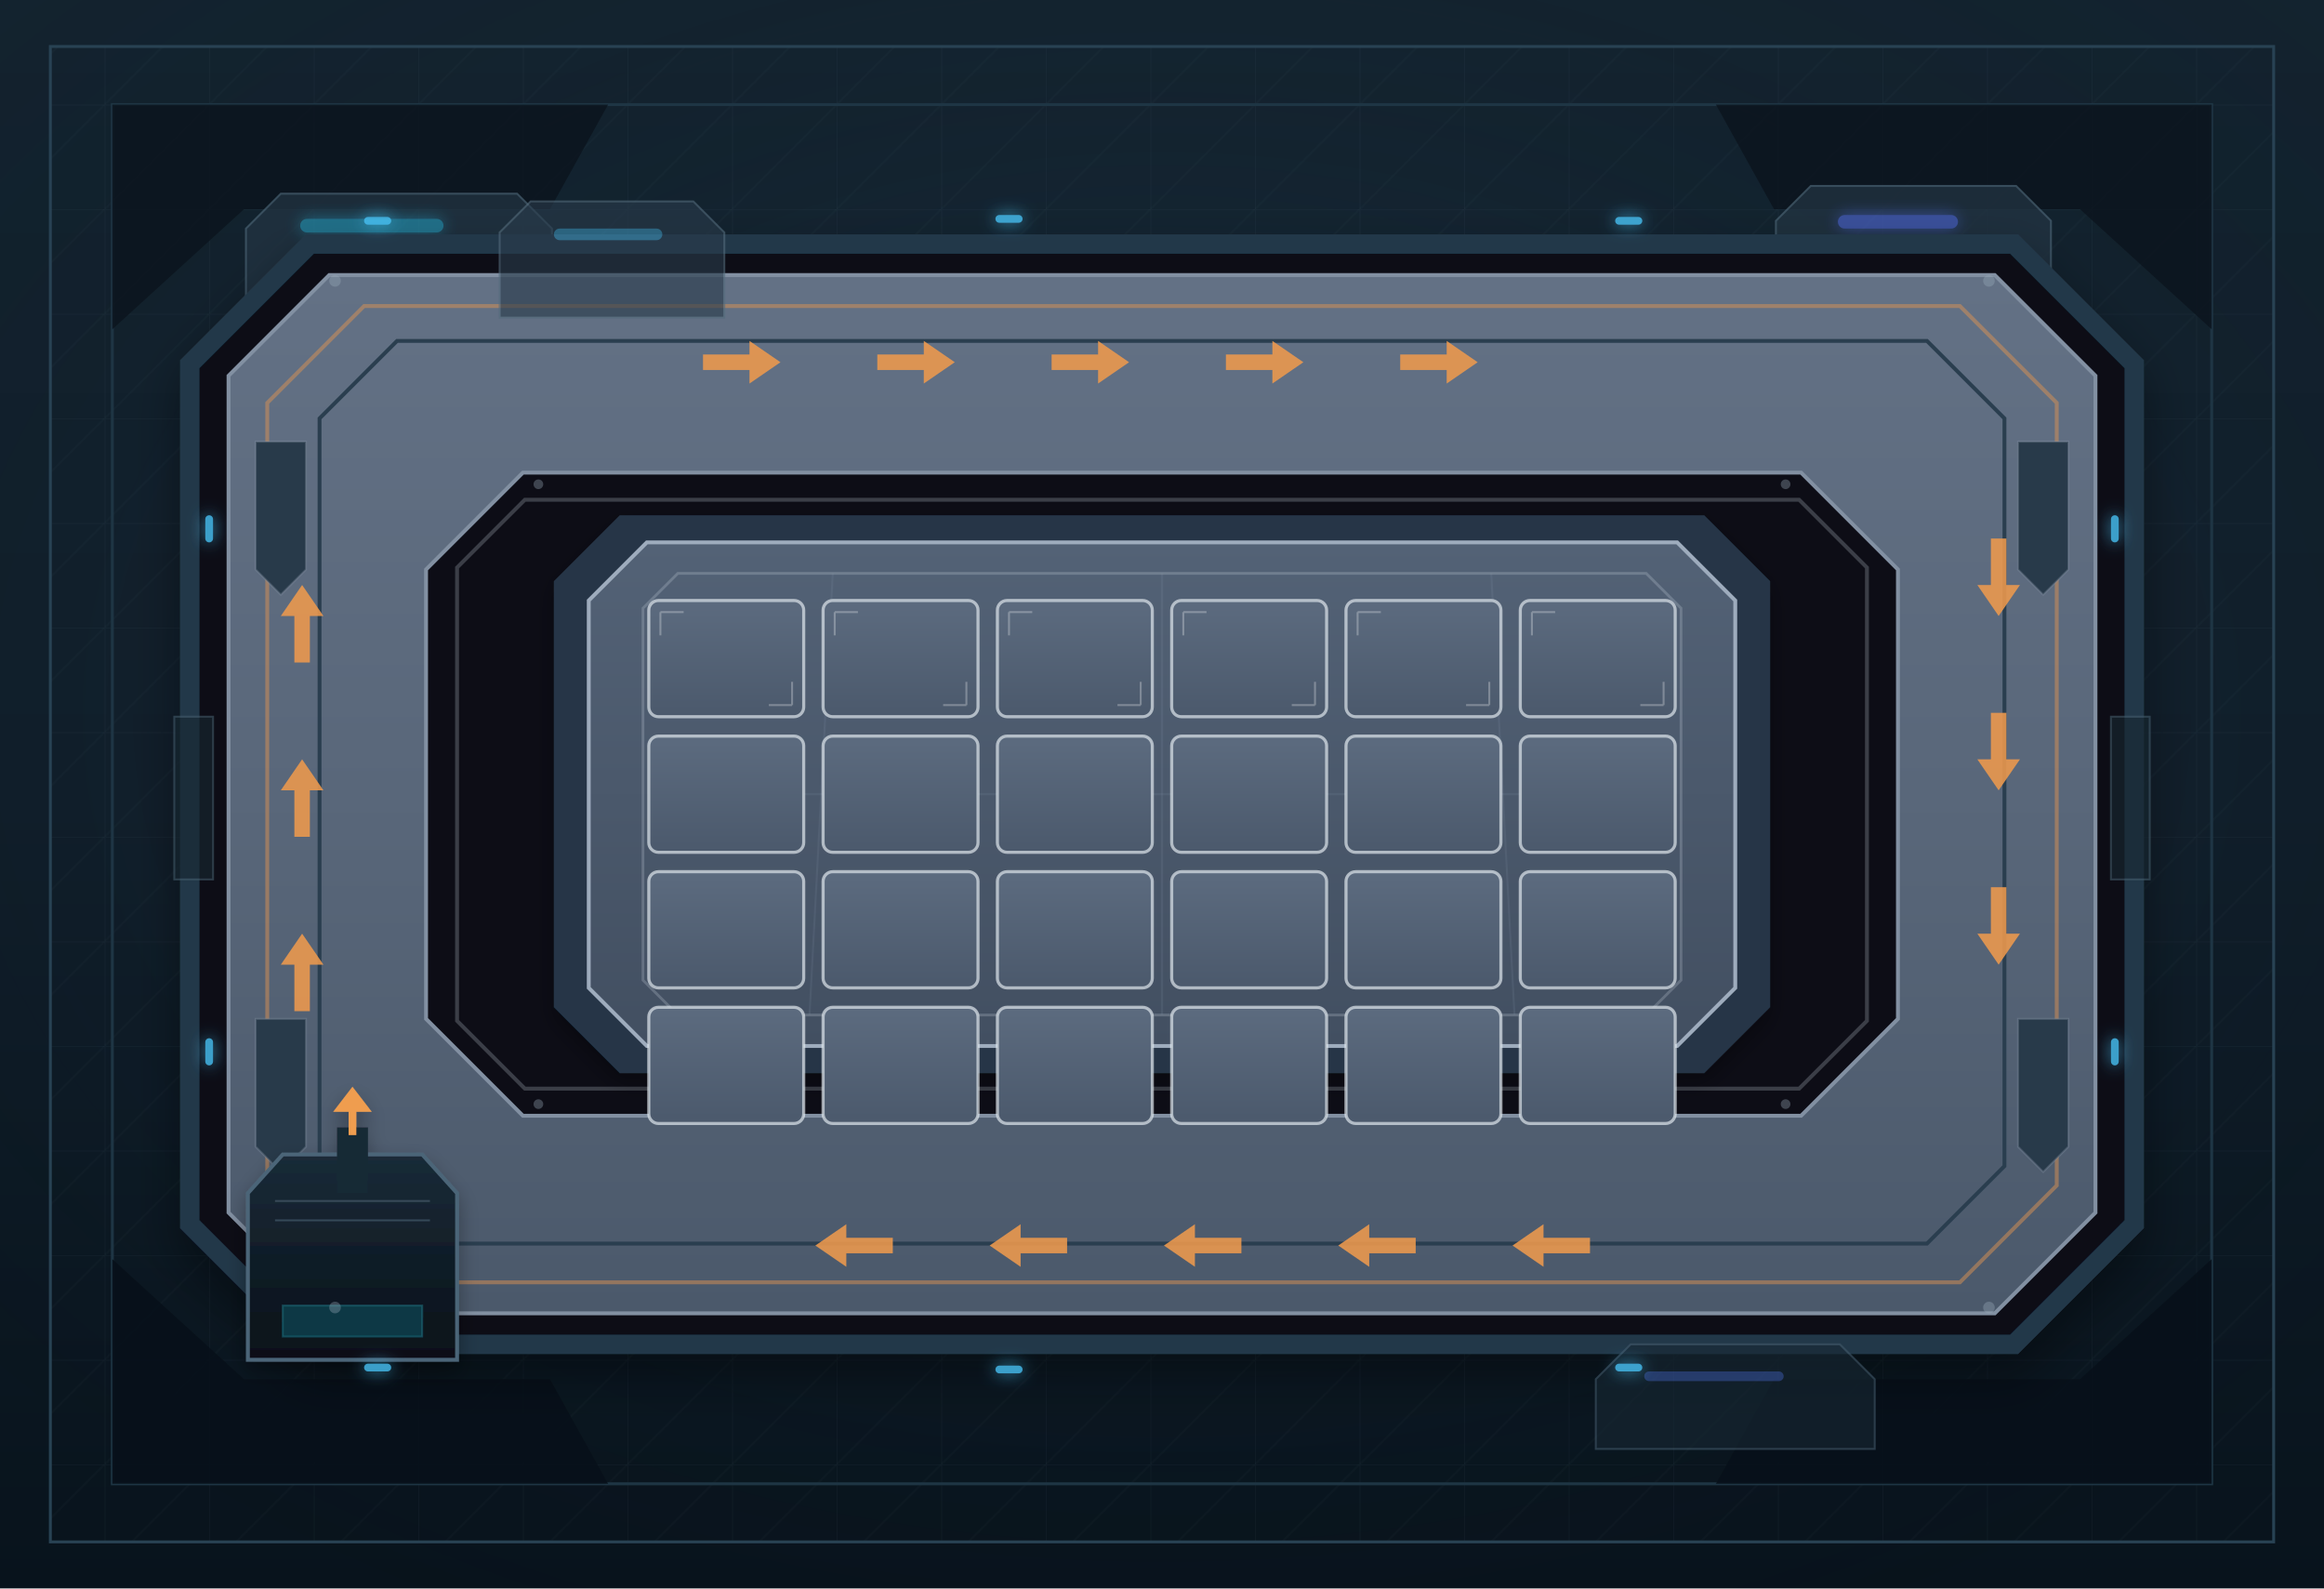
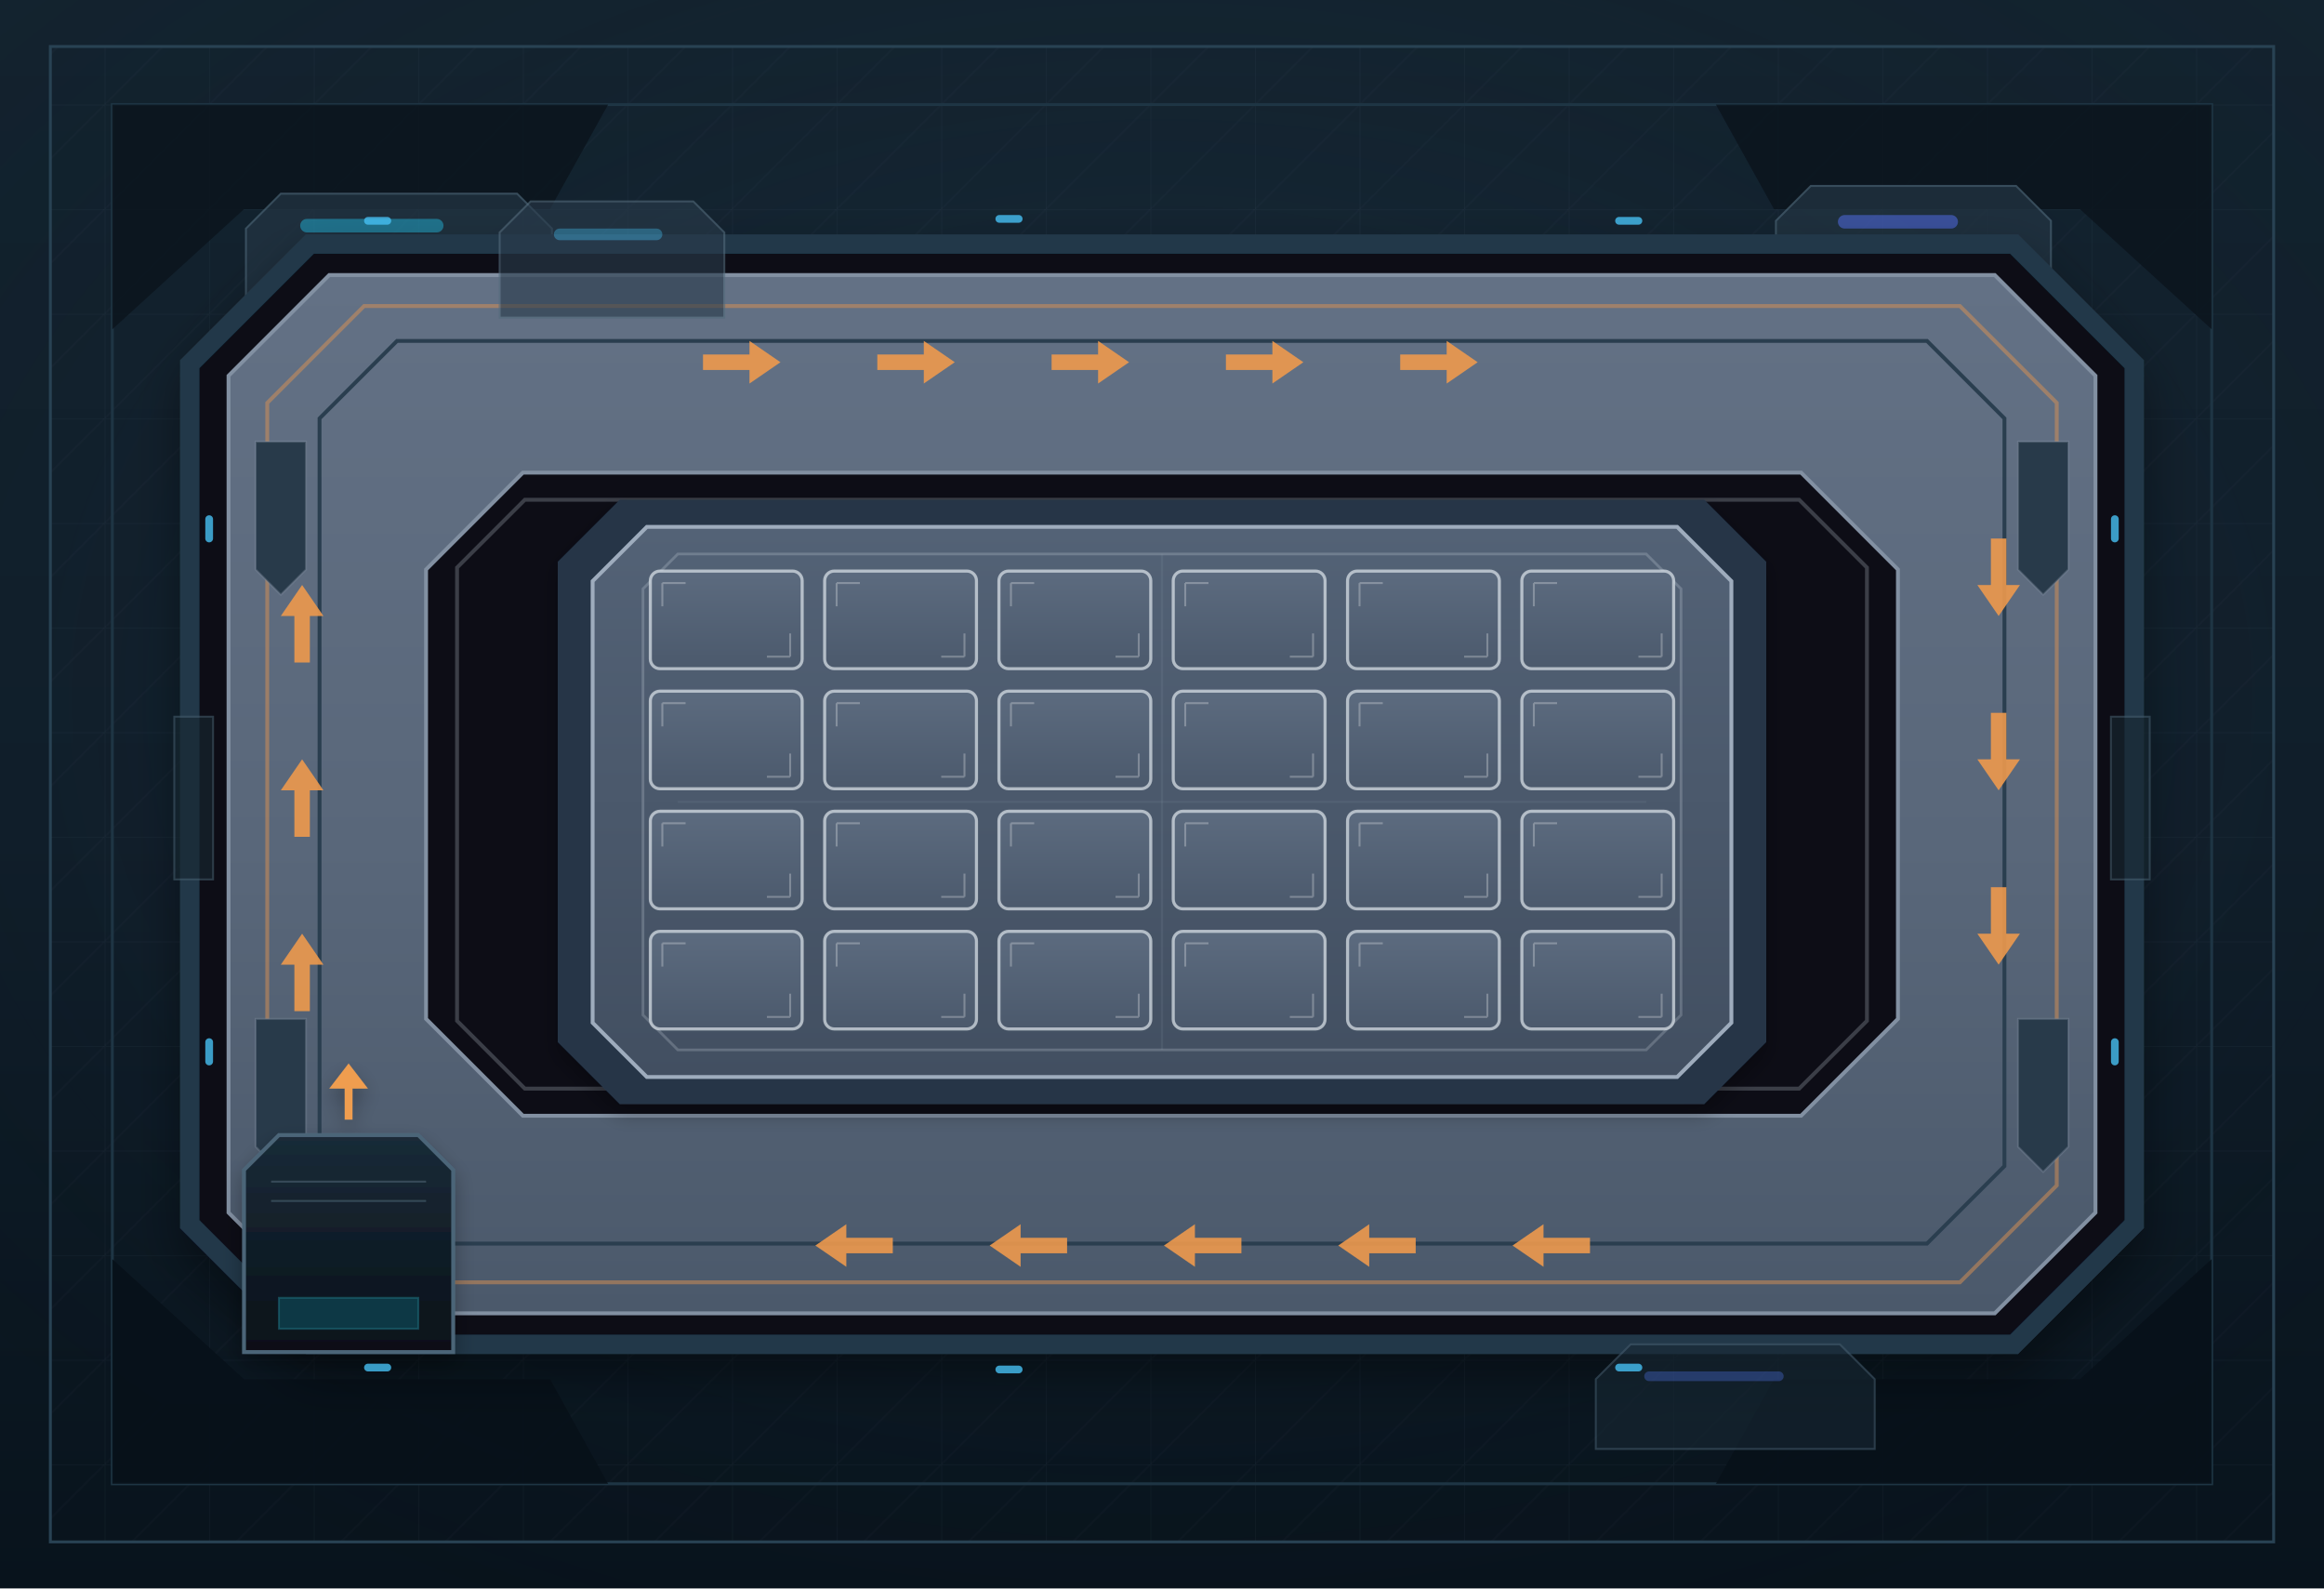
<svg xmlns="http://www.w3.org/2000/svg" viewBox="0 0 1200 820" preserveAspectRatio="none" role="img" aria-label="DefencER laboratory battlefield">
  <defs>
    <linearGradient id="bg" x1="0" y1="0" x2="0" y2="1">
      <stop offset="0" stop-color="#13232f" />
-       <stop offset="0.5" stop-color="#101e2a" />
+       <stop offset=".52" stop-color="#101e2a" />
      <stop offset="1" stop-color="#08131c" />
    </linearGradient>
-     <radialGradient id="roomGlow" cx="50%" cy="45%" r="68%">
+     <radialGradient id="glow" cx="50%" cy="44%" r="67%">
      <stop offset="0" stop-color="#31465b" stop-opacity=".34" />
-       <stop offset=".58" stop-color="#172837" stop-opacity=".10" />
+       <stop offset=".62" stop-color="#172837" stop-opacity=".1" />
      <stop offset="1" stop-color="#02080d" stop-opacity="0" />
    </radialGradient>
    <linearGradient id="track" x1="0" y1="0" x2="0" y2="1">
      <stop offset="0" stop-color="#637185" />
-       <stop offset=".5" stop-color="#59677a" />
+       <stop offset=".55" stop-color="#59677a" />
      <stop offset="1" stop-color="#4b596b" />
    </linearGradient>
    <linearGradient id="platform" x1="0" y1="0" x2="0" y2="1">
      <stop offset="0" stop-color="#536276" />
      <stop offset="1" stop-color="#424f61" />
    </linearGradient>
    <linearGradient id="slot" x1="0" y1="0" x2="0" y2="1">
      <stop offset="0" stop-color="#5c6b7f" />
      <stop offset="1" stop-color="#4b596c" />
    </linearGradient>
    <linearGradient id="gate" x1="0" y1="0" x2="0" y2="1">
      <stop offset="0" stop-color="#1a2b38" />
      <stop offset="1" stop-color="#071018" />
    </linearGradient>
-     <pattern id="floorGrid" width="54" height="54" patternUnits="userSpaceOnUse">
-       <path d="M54 0H0V54" fill="none" stroke="#8aa2b7" stroke-opacity=".045" stroke-width="1" />
-       <path d="M0 54 54 0" fill="none" stroke="#8aa2b7" stroke-opacity=".032" stroke-width="1" />
+     <pattern id="grid" width="54" height="54" patternUnits="userSpaceOnUse">
+       <path d="M54 0H0V54" fill="none" stroke="#8aa2b7" stroke-opacity=".045" />
+       <path d="M0 54 54 0" fill="none" stroke="#8aa2b7" stroke-opacity=".03" />
    </pattern>
    <filter id="shadow" x="-20%" y="-20%" width="140%" height="160%">
      <feDropShadow dx="0" dy="12" stdDeviation="12" flood-color="#000" flood-opacity=".38" />
    </filter>
-     <filter id="softShadow" x="-30%" y="-30%" width="160%" height="180%">
-       <feDropShadow dx="0" dy="5" stdDeviation="5" flood-color="#000" flood-opacity=".32" />
+     <filter id="smallShadow" x="-30%" y="-30%" width="160%" height="180%">
+       <feDropShadow dx="0" dy="5" stdDeviation="5" flood-color="#000" flood-opacity=".3" />
    </filter>
-     <filter id="blueGlow" x="-100%" y="-300%" width="300%" height="700%">
-       <feGaussianBlur stdDeviation="4" result="blur" />
-       <feMerge>
-         <feMergeNode in="blur" />
-         <feMergeNode in="SourceGraphic" />
-       </feMerge>
-     </filter>
+     <symbol id="slotCell" viewBox="0 0 80 52">
+       <rect x="0.8" y="0.8" width="78.4" height="50.4" rx="5" fill="url(#slot)" stroke="#e2e9f0" stroke-opacity=".68" stroke-width="1.6" />
+       <path d="M7 7h12M7 7v12M73 45H61M73 45V33" fill="none" stroke="#fff" stroke-opacity=".27" />
+     </symbol>
  </defs>
  <rect width="1200" height="820" fill="url(#bg)" />
-   <rect width="1200" height="820" fill="url(#roomGlow)" />
-   <rect x="26" y="24" width="1148" height="772" fill="url(#floorGrid)" stroke="#284253" stroke-width="1.5" />
+   <rect width="1200" height="820" fill="url(#glow)" />
+   <rect x="26" y="24" width="1148" height="772" fill="url(#grid)" stroke="#284253" stroke-width="1.5" />
  <rect x="58" y="54" width="1084" height="712" fill="none" stroke="#1e3544" stroke-width="1.5" />
-   <path d="M58 54h256l-30 54H126l-68 62Z" fill="#0b141d" opacity=".82" />
-   <path d="M1142 54H886l30 54h158l68 62Z" fill="#0b141d" opacity=".82" />
-   <path d="M58 766h256l-30-54H126l-68-62Z" fill="#071019" opacity=".9" />
-   <path d="M1142 766H886l30-54h158l68-62Z" fill="#071019" opacity=".9" />
+   <path d="M58 54h256l-30 54H126l-68 62Z" fill="#0b141d" opacity=".84" />
+   <path d="M1142 54H886l30 54h158l68 62Z" fill="#0b141d" opacity=".84" />
+   <path d="M58 766h256l-30-54H126l-68-62Z" fill="#071019" opacity=".92" />
+   <path d="M1142 766H886l30-54h158l68-62Z" fill="#071019" opacity=".92" />
  <g opacity=".72">
    <path d="M145 100h122l18 18v40H127v-40Z" fill="#223442" stroke="#486171" />
-     <rect x="155" y="113" width="74" height="7" rx="3.5" fill="#29bde4" opacity=".65" filter="url(#blueGlow)" />
+     <rect x="155" y="113" width="74" height="7" rx="3.5" fill="#29bde4" opacity=".67" />
    <path d="M935 96h106l18 18v47H917v-47Z" fill="#223442" stroke="#486171" />
-     <rect x="949" y="111" width="62" height="7" rx="3.5" fill="#5c78ff" opacity=".68" filter="url(#blueGlow)" />
+     <rect x="949" y="111" width="62" height="7" rx="3.5" fill="#5c78ff" opacity=".68" />
    <circle cx="1040" cy="177" r="24" fill="#273847" stroke="#607789" />
-     <circle cx="1040" cy="177" r="10" fill="#56b8ee" opacity=".75" filter="url(#blueGlow)" />
-     <rect x="1035" y="132" width="10" height="23" fill="#637386" />
+     <circle cx="1040" cy="177" r="10" fill="#56b8ee" opacity=".76" />
  </g>
  <path d="M160 126H1040l62 62v444l-62 62H160l-62-62V188Z" fill="#071019" stroke="#213848" stroke-width="10" filter="url(#shadow)" />
  <path fill-rule="evenodd" d="M170 142H1030l52 52v432l-52 52H170l-52-52V194Zm100 102H930l50 50v232l-50 50H270l-50-50V294Z" fill="url(#track)" stroke="#8290a2" stroke-width="2" />
-   <path d="M188 158H1012l50 50v404l-50 50H188l-50-50V208Z" fill="none" stroke="#dd9352" stroke-opacity=".50" stroke-width="2" />
+   <path d="M188 158H1012l50 50v404l-50 50H188l-50-50V208Z" fill="none" stroke="#dd9352" stroke-opacity=".5" stroke-width="2" />
  <path d="M205 176H995l40 40v386l-40 40H205l-40-40V216Z" fill="none" stroke="#2a3e4f" stroke-width="2" />
  <path d="M271 258H929l35 35v234l-35 35H271l-35-35V293Z" fill="none" stroke="#c7d2de" stroke-opacity=".25" stroke-width="2" />
  <g fill="#283a4a" stroke="#8190a2" stroke-opacity=".38">
    <path d="M132 228h26v66l-13 13-13-13Z" />
    <path d="M1068 228h-26v66l13 13 13-13Z" />
    <path d="M132 526h26v66l-13 13-13-13Z" />
    <path d="M1068 526h-26v66l13 13 13-13Z" />
  </g>
-   <path d="M320 266H880l34 34v220l-34 34H320l-34-34V300Z" fill="#253547" filter="url(#softShadow)" />
-   <path d="M334 280H866l30 30v200l-30 30H334l-30-30V310Z" fill="url(#platform)" stroke="#9eacbd" stroke-width="2" />
-   <path d="M350 296H850l18 18v192l-18 18H350l-18-18V314Z" fill="none" stroke="#dce4ed" stroke-opacity=".22" stroke-width="1.4" />
-   <g fill="none" stroke="#91a0b1" stroke-opacity=".13" stroke-width="1">
-     <path d="M600 296v228" />
-     <path d="M350 410h500" />
-     <path d="M430 296 418 524" />
-     <path d="M770 296 782 524" />
+   <path d="M320 258H880l32 32v248l-32 32H320l-32-32V290Z" fill="#253547" filter="url(#smallShadow)" />
+   <path d="M334 272H866l28 28v228l-28 28H334l-28-28V300Z" fill="url(#platform)" stroke="#9eacbd" stroke-width="2" />
+   <path d="M350 286H850l18 18v220l-18 18H350l-18-18V304Z" fill="none" stroke="#dce4ed" stroke-opacity=".22" stroke-width="1.4" />
+   <g fill="none" stroke="#91a0b1" stroke-opacity=".12">
+     <path d="M600 286v256" />
+     <path d="M350 414h500" />
  </g>
-   <g fill="url(#slot)" stroke="#e2e9f0" stroke-opacity=".68" stroke-width="1.6">
-     <rect x="335" y="310" width="80" height="60" rx="5" />
-     <rect x="425" y="310" width="80" height="60" rx="5" />
-     <rect x="515" y="310" width="80" height="60" rx="5" />
-     <rect x="605" y="310" width="80" height="60" rx="5" />
-     <rect x="695" y="310" width="80" height="60" rx="5" />
-     <rect x="785" y="310" width="80" height="60" rx="5" />
-     <rect x="335" y="380" width="80" height="60" rx="5" />
-     <rect x="425" y="380" width="80" height="60" rx="5" />
-     <rect x="515" y="380" width="80" height="60" rx="5" />
-     <rect x="605" y="380" width="80" height="60" rx="5" />
-     <rect x="695" y="380" width="80" height="60" rx="5" />
-     <rect x="785" y="380" width="80" height="60" rx="5" />
-     <rect x="335" y="450" width="80" height="60" rx="5" />
-     <rect x="425" y="450" width="80" height="60" rx="5" />
-     <rect x="515" y="450" width="80" height="60" rx="5" />
-     <rect x="605" y="450" width="80" height="60" rx="5" />
-     <rect x="695" y="450" width="80" height="60" rx="5" />
-     <rect x="785" y="450" width="80" height="60" rx="5" />
-     <rect x="335" y="520" width="80" height="60" rx="5" />
-     <rect x="425" y="520" width="80" height="60" rx="5" />
-     <rect x="515" y="520" width="80" height="60" rx="5" />
-     <rect x="605" y="520" width="80" height="60" rx="5" />
-     <rect x="695" y="520" width="80" height="60" rx="5" />
-     <rect x="785" y="520" width="80" height="60" rx="5" />
+   <g>
+     <use href="#slotCell" x="335" y="294" width="80" height="52" />
+     <use href="#slotCell" x="425" y="294" width="80" height="52" />
+     <use href="#slotCell" x="515" y="294" width="80" height="52" />
+     <use href="#slotCell" x="605" y="294" width="80" height="52" />
+     <use href="#slotCell" x="695" y="294" width="80" height="52" />
+     <use href="#slotCell" x="785" y="294" width="80" height="52" />
+     <use href="#slotCell" x="335" y="356" width="80" height="52" />
+     <use href="#slotCell" x="425" y="356" width="80" height="52" />
+     <use href="#slotCell" x="515" y="356" width="80" height="52" />
+     <use href="#slotCell" x="605" y="356" width="80" height="52" />
+     <use href="#slotCell" x="695" y="356" width="80" height="52" />
+     <use href="#slotCell" x="785" y="356" width="80" height="52" />
+     <use href="#slotCell" x="335" y="418" width="80" height="52" />
+     <use href="#slotCell" x="425" y="418" width="80" height="52" />
+     <use href="#slotCell" x="515" y="418" width="80" height="52" />
+     <use href="#slotCell" x="605" y="418" width="80" height="52" />
+     <use href="#slotCell" x="695" y="418" width="80" height="52" />
+     <use href="#slotCell" x="785" y="418" width="80" height="52" />
+     <use href="#slotCell" x="335" y="480" width="80" height="52" />
+     <use href="#slotCell" x="425" y="480" width="80" height="52" />
+     <use href="#slotCell" x="515" y="480" width="80" height="52" />
+     <use href="#slotCell" x="605" y="480" width="80" height="52" />
+     <use href="#slotCell" x="695" y="480" width="80" height="52" />
+     <use href="#slotCell" x="785" y="480" width="80" height="52" />
  </g>
-   <g fill="none" stroke="#fff" stroke-opacity=".28" stroke-width="1">
-     <path d="M341 316h12M341 316v12M409 364h-12M409 364v-12" />
-     <path d="M431 316h12M431 316v12M499 364h-12M499 364v-12" />
-     <path d="M521 316h12M521 316v12M589 364h-12M589 364v-12" />
-     <path d="M611 316h12M611 316v12M679 364h-12M679 364v-12" />
-     <path d="M701 316h12M701 316v12M769 364h-12M769 364v-12" />
-     <path d="M791 316h12M791 316v12M859 364h-12M859 364v-12" />
-   </g>
-   <g fill="#ed994d" opacity=".88">
+   <g fill="#ed994d" opacity=".9">
    <path d="M387 176l16 11-16 11v-7h-24v-8h24Z" />
    <path d="M477 176l16 11-16 11v-7h-24v-8h24Z" />
    <path d="M567 176l16 11-16 11v-7h-24v-8h24Z" />
    <path d="M657 176l16 11-16 11v-7h-24v-8h24Z" />
    <path d="M747 176l16 11-16 11v-7h-24v-8h24Z" />
    <path d="M1021 302l11 16 11-16h-7v-24h-8v24Z" />
    <path d="M1021 392l11 16 11-16h-7v-24h-8v24Z" />
    <path d="M1021 482l11 16 11-16h-7v-24h-8v24Z" />
    <path d="M797 632l-16 11 16 11v-7h24v-8h-24Z" />
    <path d="M707 632l-16 11 16 11v-7h24v-8h-24Z" />
    <path d="M617 632l-16 11 16 11v-7h24v-8h-24Z" />
    <path d="M527 632l-16 11 16 11v-7h24v-8h-24Z" />
    <path d="M437 632l-16 11 16 11v-7h24v-8h-24Z" />
    <path d="M167 498l-11-16-11 16h7v24h8v-24Z" />
    <path d="M167 408l-11-16-11 16h7v24h8v-24Z" />
    <path d="M167 318l-11-16-11 16h7v24h8v-24Z" />
  </g>
-   <g transform="translate(128 586)" filter="url(#softShadow)">
-     <path d="M0 30 18 10h72l18 20v86H0Z" fill="url(#gate)" stroke="#4c6578" stroke-width="2" />
+   <g transform="translate(126 576)" filter="url(#smallShadow)">
+     <path d="M0 28 18 10h72l18 18v94H0Z" fill="url(#gate)" stroke="#4c6578" stroke-width="2" />
    <path d="M14 34h80M14 44h80" stroke="#7690a3" stroke-opacity=".35" />
-     <rect x="18" y="88" width="72" height="16" fill="#0d3945" stroke="#1c7182" stroke-opacity=".52" />
-     <rect x="46" y="-4" width="16" height="34" fill="#192936" />
-     <path d="M54-16v16" stroke="#ef9d50" stroke-width="4" />
-     <path d="m54-25-10 13h20Z" fill="#ef9d50" />
+     <rect x="18" y="94" width="72" height="16" fill="#0d3945" stroke="#1c7182" stroke-opacity=".52" />
+     <path d="M54-18v20" stroke="#ef9d50" stroke-width="4" />
+     <path d="m54-27-10 13h20Z" fill="#ef9d50" />
  </g>
  <g opacity=".62">
    <path d="M274 104h84l16 16v44h-116v-44Z" fill="#293a4a" stroke="#536a7b" />
    <rect x="286" y="118" width="56" height="6" rx="3" fill="#45b9e9" opacity=".65" />
    <path d="M842 694h108l18 18v36H824v-36Z" fill="#172632" stroke="#405768" />
    <rect x="849" y="708" width="72" height="5" rx="2.5" fill="#547cf4" opacity=".55" />
    <rect x="90" y="370" width="20" height="84" fill="#172631" stroke="#405868" />
    <rect x="1090" y="370" width="20" height="84" fill="#172631" stroke="#405868" />
  </g>
-   <g fill="#46bff2" opacity=".82" filter="url(#blueGlow)">
+   <g fill="#46bff2" opacity=".8">
    <rect x="188" y="112" width="14" height="4" rx="2" />
    <rect x="514" y="111" width="14" height="4" rx="2" />
    <rect x="834" y="112" width="14" height="4" rx="2" />
    <rect x="1090" y="266" width="4" height="14" rx="2" />
    <rect x="1090" y="536" width="4" height="14" rx="2" />
    <rect x="188" y="704" width="14" height="4" rx="2" />
    <rect x="514" y="705" width="14" height="4" rx="2" />
    <rect x="834" y="704" width="14" height="4" rx="2" />
    <rect x="106" y="266" width="4" height="14" rx="2" />
    <rect x="106" y="536" width="4" height="14" rx="2" />
  </g>
-   <g fill="#9aabba" opacity=".35">
-     <circle cx="173" cy="145" r="3" />
-     <circle cx="1027" cy="145" r="3" />
-     <circle cx="173" cy="675" r="3" />
-     <circle cx="1027" cy="675" r="3" />
-     <circle cx="278" cy="250" r="2.5" />
-     <circle cx="922" cy="250" r="2.5" />
-     <circle cx="278" cy="570" r="2.5" />
-     <circle cx="922" cy="570" r="2.5" />
-   </g>
</svg>
